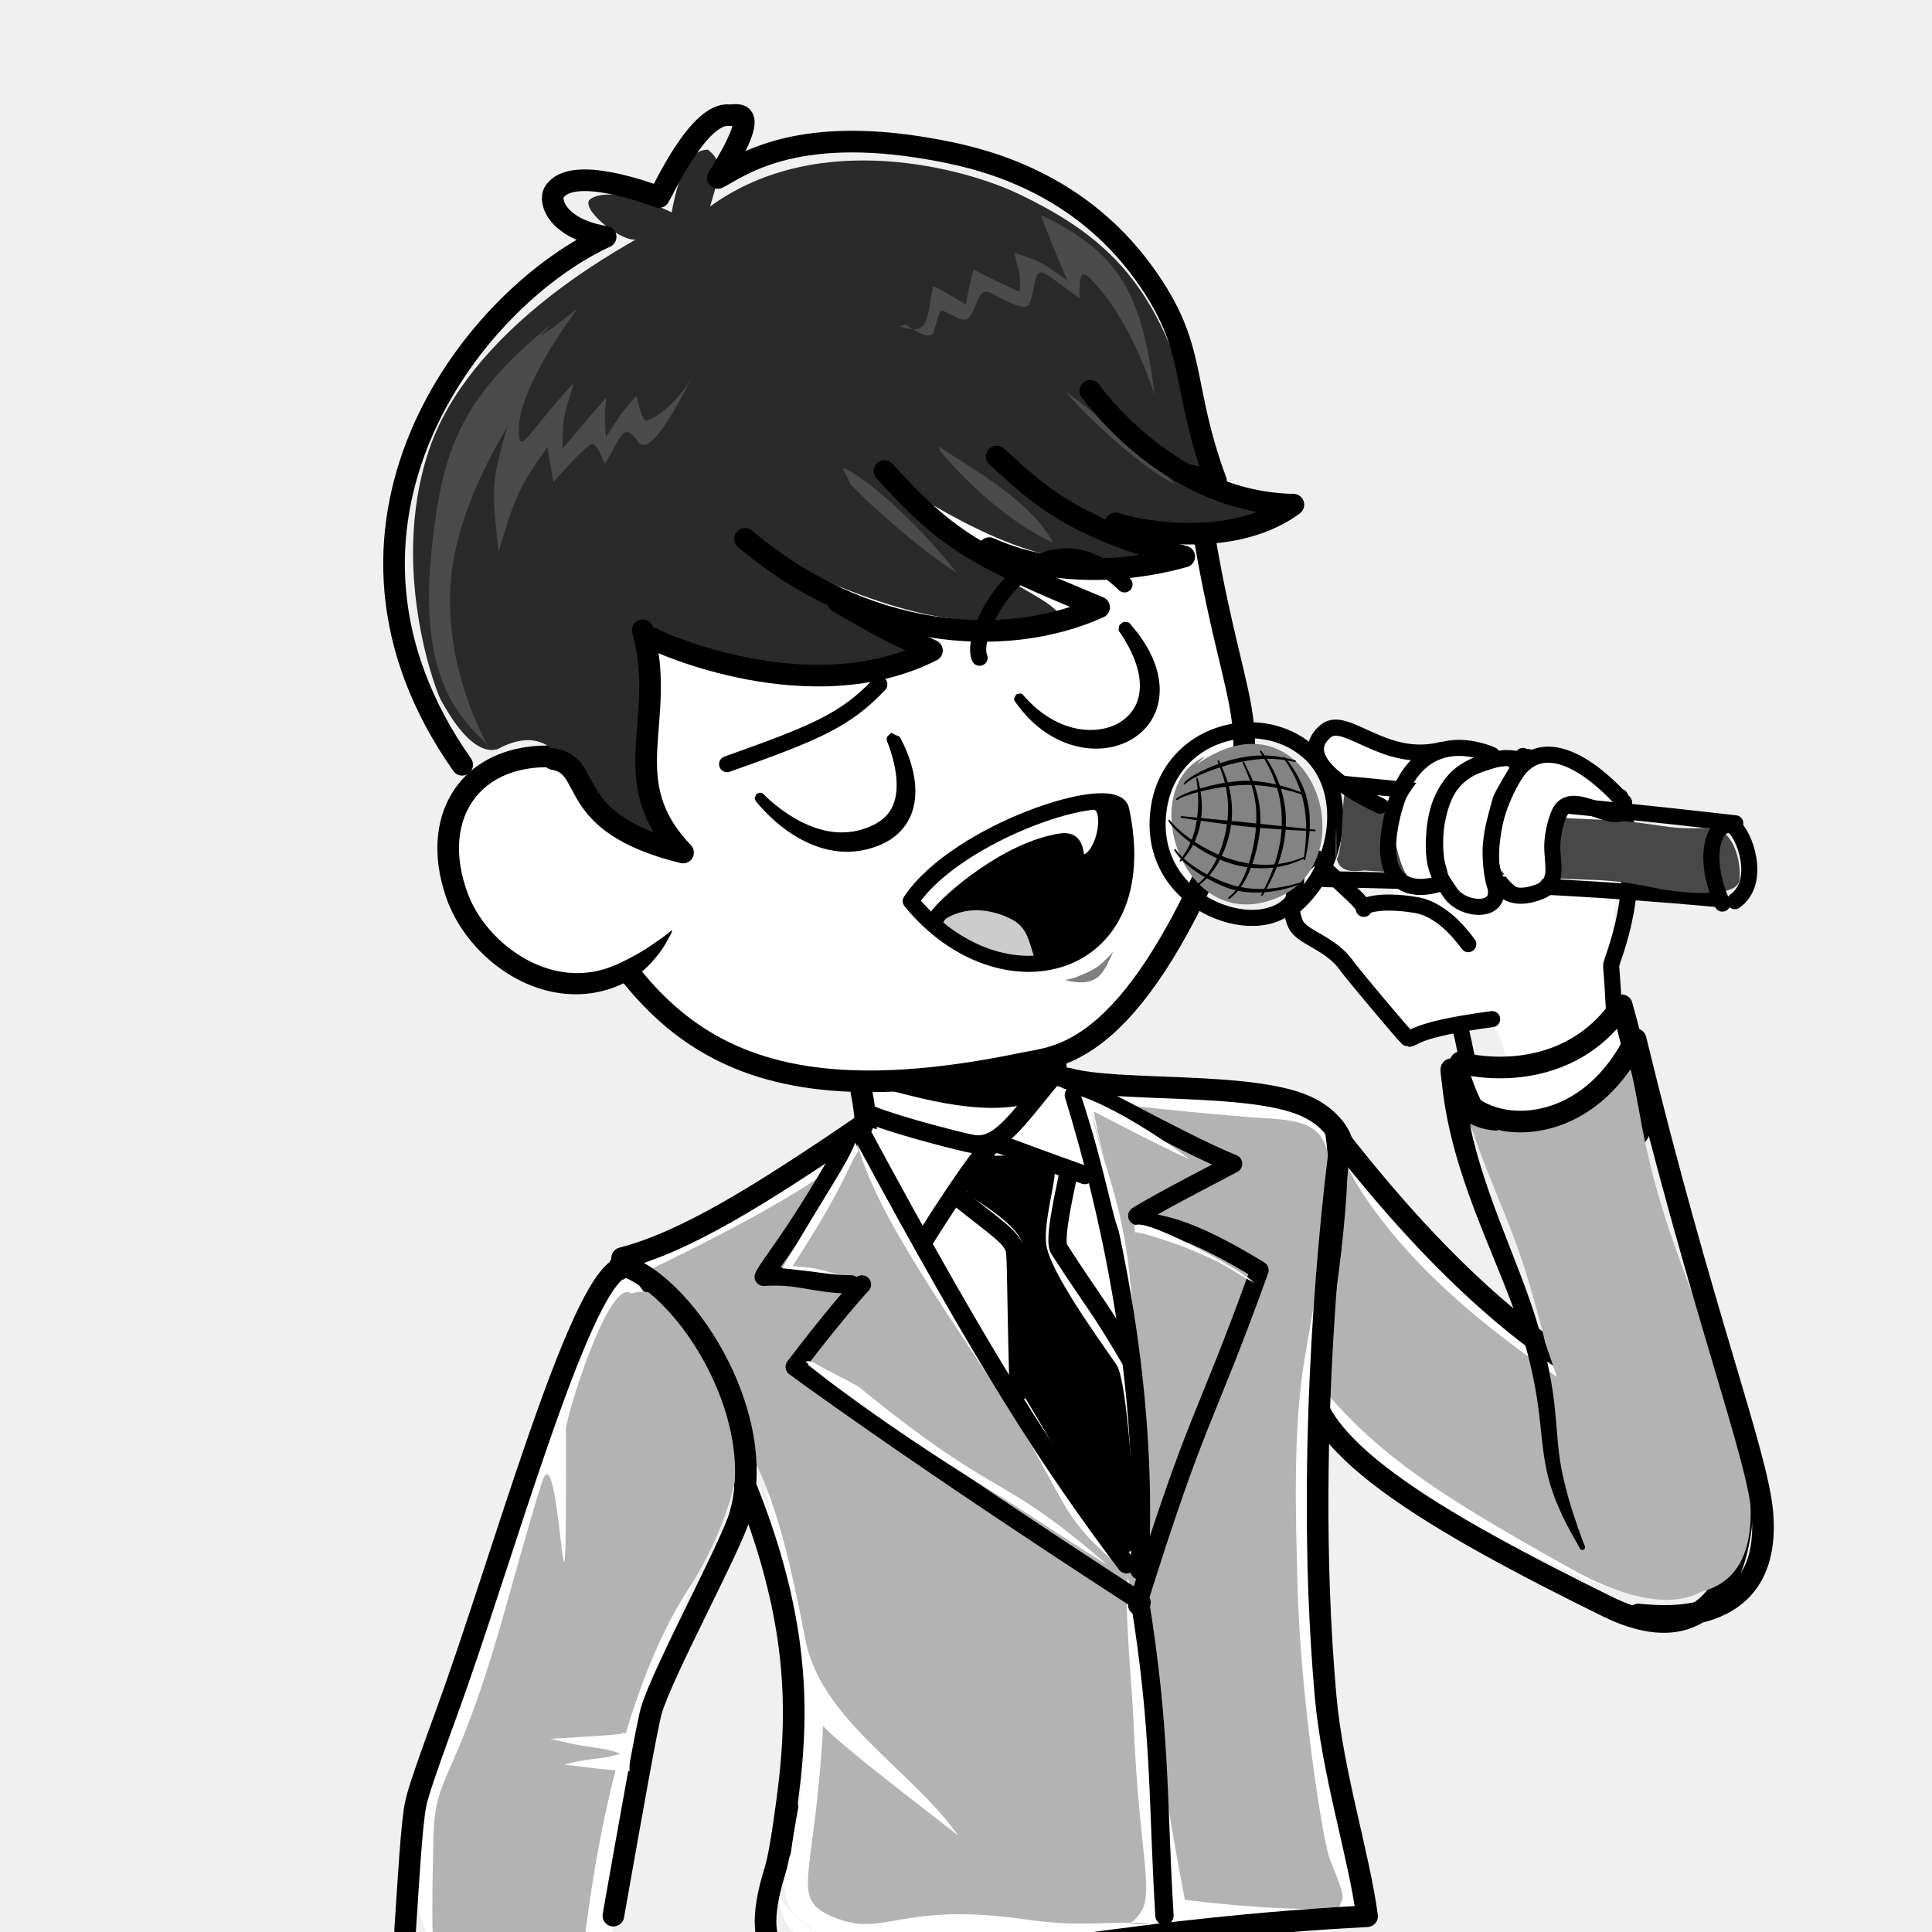
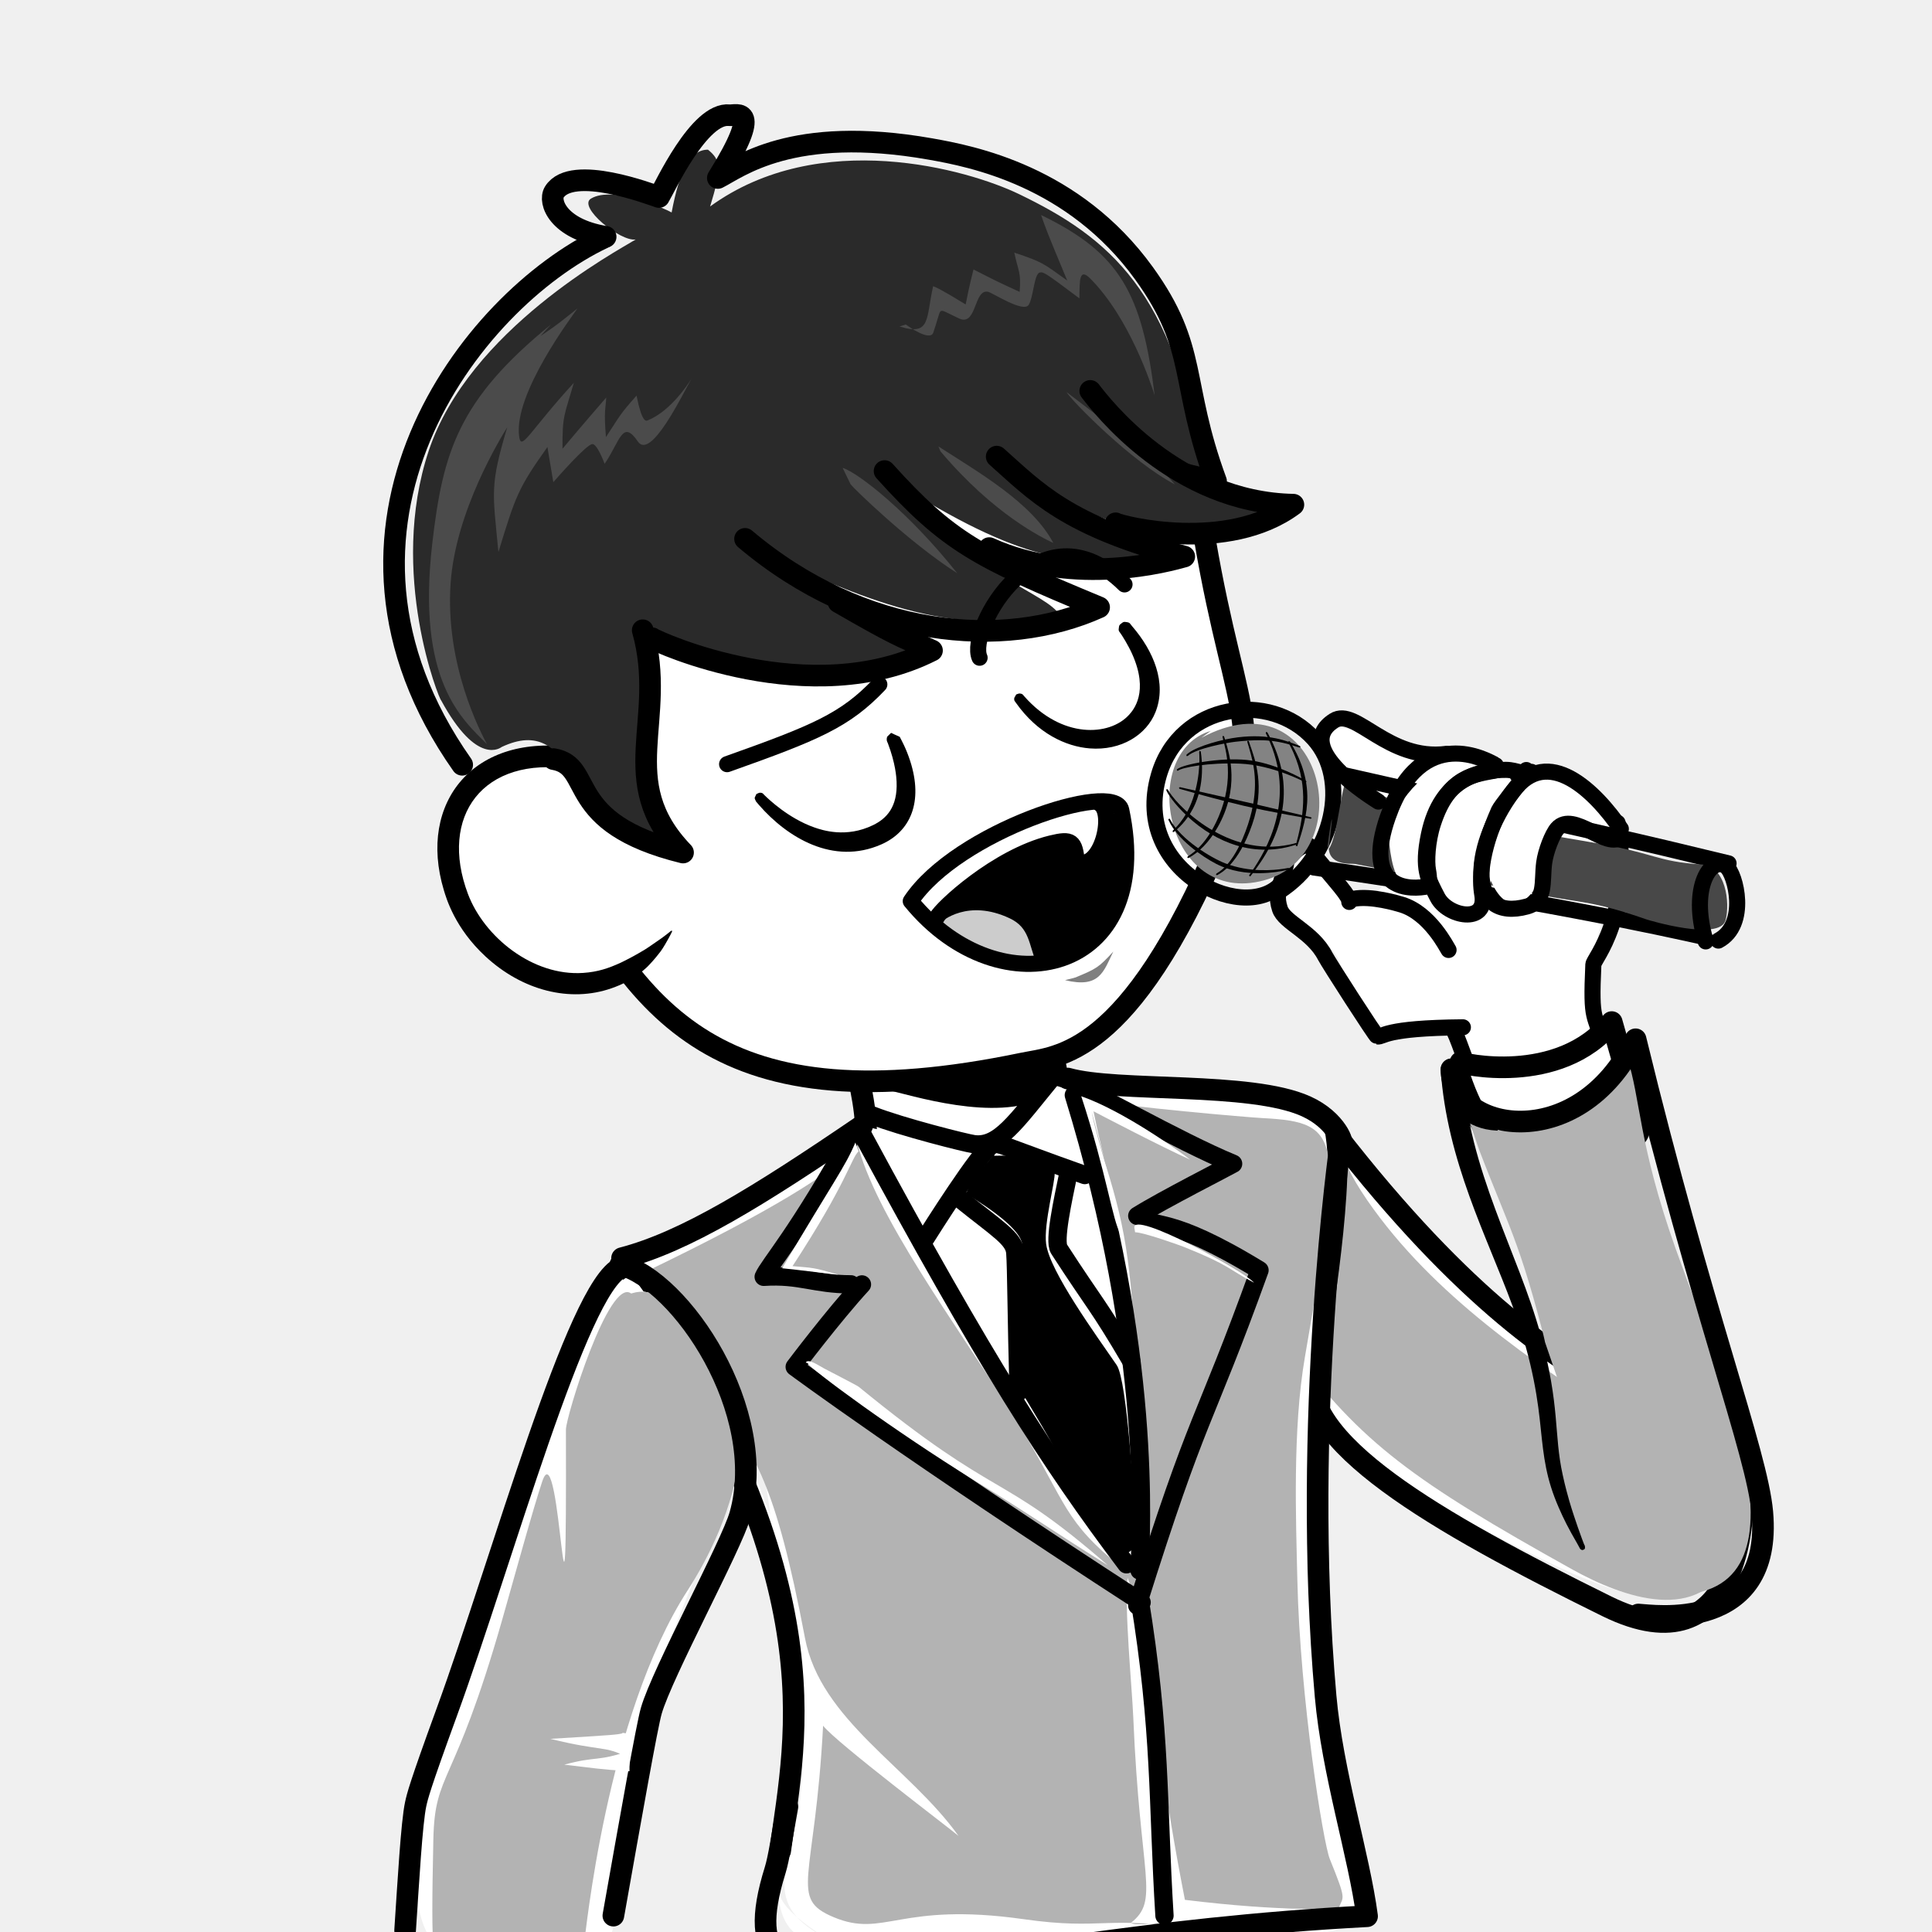
<svg xmlns="http://www.w3.org/2000/svg" width="100%" height="100%" viewBox="0 0 1080 1080" version="1.1" xml:space="preserve" style="fill-rule:evenodd;clip-rule:evenodd;stroke-linecap:round;stroke-linejoin:round;stroke-miterlimit:1.5;">
  <g id="Layer4">
    <path d="M729.193,758.194C727.734,760.093 737.592,808.537 789.772,834.692C872.147,875.984 933.643,916.597 959.31,877.877C985.312,838.652 865.009,765.176 829.554,729.133C789.683,688.599 765.631,647.832 755.189,648.31C732.369,649.357 726.666,731.66 730.074,771.018" style="fill:white;" />
    <path d="M726.82,746.962C733.945,721.854 727.248,694.599 737.731,633.83C750.417,633.74 744.707,642.514 764.205,670.822C838.455,778.625 990.42,817.829 967.175,871.058C950.791,908.578 907.284,893.113 879.028,877.39C789.696,827.682 761.072,806.512 722.338,754.727" style="fill:rgb(179,179,179);" />
    <path d="M746.469,633.829C891.836,821.339 959.643,770.577 973.912,837.906C974.871,842.433 973.723,935.159 898.182,897.912C803.053,851.007 723.032,805.226 733.891,763.517C735.721,756.489 750.815,669.028 746.469,633.829Z" style="fill:none;stroke:black;stroke-width:12.09px;" />
  </g>
  <g id="Layer2">
    <path d="M484.307,637.52C484.139,592.446 462.766,580.696 496.419,565.644C505.255,561.693 553.89,544.124 572.228,547.424C584.533,549.639 592.246,610.336 596.489,634.049" style="fill:white;stroke:black;stroke-width:12.09px;" />
    <path d="M490.15,608.225C497.255,608.083 540.931,624.755 572.612,617.482C584.97,614.645 587.675,587.118 587.962,584.2C539.254,598.736 538.907,596.571 489.702,609.302" />
    <path d="M473.041,633.473C397.363,689.34 379.165,695.457 347.421,701.841C427.357,797.539 426.692,818.555 430.605,846.731C420.601,822.071 422.226,821.608 410.504,797.507C436.422,890.708 452.1,946.703 447.918,999.515C444.626,1041.079 422.377,1062.178 460.482,1082.716C433.233,1064.509 433.8,1059.16 434.553,1042.197C433.074,1090.345 449.871,1085.657 497.563,1092.805C635.857,1113.531 676.771,1087.651 738.388,1080.503C777.743,1075.937 752.924,1043.109 743.451,982.325C728.853,888.65 727.022,886.274 736.05,812.199C732.284,876.473 729.702,840.499 734.975,863.844C745.455,806.145 726.956,818.023 735.013,755.039C736.374,744.395 751.208,628.432 734.812,620.906C696.214,603.187 634.295,620.998 589.661,606.752C567.892,632.121 558.326,641.629 555.435,644.503C543.968,643.044 533.632,638.522 518.066,635.646C510.697,634.284 501.727,634.163 482.498,629.42" style="fill:white;" />
    <path d="M491.396,629.79C491.907,633.23 492.418,632.899 508.293,669.838C516.662,689.311 526.251,692.488 562.317,763.182C578.791,795.473 591.334,805.897 611.583,834.472C619.229,845.262 622.099,846.235 623.868,844.748C637.289,833.471 633.412,820.249 633.997,765.668C634.133,752.915 635.676,715.639 613.754,653.45C603.939,625.606 598.006,622.128 591.898,609.843C579.533,622.098 581.163,623.35 562.783,648.354C557.665,643.188 554.827,646.915 544.588,642.426C517.164,630.402 515.901,635.036 486.862,627.962" style="fill:white;" />
    <path d="M556.015,644.79C547.587,655.746 545.794,654.583 540,667.178C543.176,669.541 571.307,685.421 571.531,696.464C571.685,704.122 570.632,777.196 572.647,780.683C575.908,786.327 586.723,803.408 598.377,826.103C600.048,829.356 625.489,880.098 633.468,865.132C636.377,859.674 633.997,841.89 633.997,841.89C633.997,841.89 630.247,771.854 624.243,763.107C612.881,746.558 586.796,710.747 584.798,695.393C583.305,683.919 590.079,660.157 589.548,655.423C589.235,652.634 588.385,645.066 555.738,646.066" />
    <g transform="matrix(1,0,0,1,-1.192969,-3.343322)">
      <path d="M470.413,653.143C462.436,659.365 439.793,677.028 360.21,715.155C380.95,751.011 379.08,751.952 402.141,786.415C422.939,817.497 434.517,830.984 451.189,919.048C459.874,964.921 509.702,991.286 537.013,1029.636C533.481,1026.458 468.533,977.388 461.306,968.021C456.786,1054.852 441.911,1064.444 467.195,1075.047C495.644,1086.978 503.641,1066.273 573.487,1076.191C618.353,1082.562 618.981,1073.676 671.393,1082.087C694.177,1085.743 693.944,1080.395 729.377,1078.984C718.578,1077.584 718.762,1079.281 708.036,1080.937C711.66,1080.268 715.284,1079.6 718.908,1078.931C657.917,1074.526 638.254,1081.207 633.387,1078.249C649.627,1065.332 638.462,1053.68 634.719,963.759C634.005,946.632 629.657,902.691 631.498,885.395C652.335,937.791 639.167,940.677 663.568,1065.364C718.398,1072.111 749.284,1070.494 749.67,1069.557C752.243,1063.303 753.933,1065.698 744.541,1042.498C740.866,1033.419 727.924,952.861 726.421,886.594C725.675,853.729 723.653,802.46 730.636,761.981C751.796,639.316 752.356,630.675 706.984,628.368C699.408,627.983 629.305,622.019 611.752,618.126C595.043,614.421 616.563,629.682 605.238,617.042C616.172,643.731 620.656,657.868 625.002,674.207C634.358,709.383 634.801,739.132 639.323,816.239C639.716,822.937 654.279,901.925 622.751,875.133C594.068,850.759 596.155,840.053 566.252,792.292C536.333,744.506 489.907,682.276 480.154,641.301C477.21,646.072 474.267,650.843 471.323,655.614C471.836,651.646 471.522,651.91 472.093,647.972" style="fill:rgb(179,179,179);" />
    </g>
    <path d="M481.961,629.294C423.977,668.784 383.026,694.154 347.734,703.317C466.924,884.049 445.138,967.231 436.129,1034.655" style="fill:none;stroke:black;stroke-width:12.09px;" />
    <path d="M596.893,602.907C624.703,610.792 698.91,604.356 730.077,618.435C747.596,626.348 751.682,640.495 749.344,638.872C749.344,638.872 727.36,794.37 741.017,948.182C744.819,991.003 759.762,1037.405 764.205,1071.184C514.032,1084.46 401.059,1148.877 433.315,1045.476C435.444,1038.65 437.245,1025.86 440.161,1009.945" style="fill:none;stroke:black;stroke-width:12.09px;" />
    <path d="M481.998,634.049C550.256,760.703 586.774,817.614 629.702,874.455" style="fill:none;stroke:black;stroke-width:10.23px;" />
    <path d="M600.281,612.178C644.578,756.333 637.767,855.684 637.005,877.88" style="fill:none;stroke:black;stroke-width:10.23px;" />
    <path d="M477.426,632.732C445.814,689.893 429.901,706.881 426.907,713.743C447.346,712.416 455.207,717.948 475.679,717.948" style="fill:none;stroke:black;stroke-width:10.23px;" />
    <path d="M481.833,718.002C465.921,735.325 444.248,764.081 444.248,764.081C444.248,764.081 509.784,812.596 638.169,895.727" style="fill:none;stroke:black;stroke-width:10.23px;" />
    <path d="M603.776,608.679C605.231,607.002 658.653,637.997 689.315,650.539C686.589,652.183 650.07,670.691 635.745,679.663" style="fill:none;stroke:black;stroke-width:10.23px;" />
    <path d="M637.282,679.663C646.401,687.948 651.779,678.132 704.072,710.068C672.025,798.897 670.383,787.182 635.745,897.499" style="fill:none;stroke:black;stroke-width:10.23px;" />
    <path d="M636.884,893.049C649.222,968.473 646.975,1006.802 650.951,1070.853" style="fill:none;stroke:black;stroke-width:10.23px;" />
    <path d="M487.575,623.52C503.844,629.906 539.947,639.023 544.432,639.605C558.428,641.422 567.829,627.104 587.792,602.812" style="fill:none;stroke:black;stroke-width:10.23px;" />
    <path d="M516.928,692.842C519.688,688.459 548.187,643.203 554.477,640.104C558.391,638.175 558.447,639.873 606.389,656.851" style="fill:none;stroke:black;stroke-width:10.23px;" />
    <path d="M536.808,670.313C557.86,687.278 566.998,692.3 567.566,700.39C568.21,709.542 568.197,734.525 569.402,778.076" style="fill:none;stroke:black;stroke-width:10.23px;" />
    <path d="M597.2,656.168C594.175,670.824 589.082,693.695 592.047,698.276C612.327,729.622 613.503,728.648 632.342,760.755" style="fill:none;stroke:black;stroke-width:10.23px;" />
    <path d="M451.515,762.013C453.225,765.46 500.155,800.076 544.987,827.738C582.448,850.853 581.887,851.558 619.253,874.99C557.578,821.283 559.824,840.452 479.991,775.195C479.129,774.49 463.883,766.664 460.667,764.966C457.88,763.493 451.66,759.13 450.441,761.688" style="fill:white;" />
    <path d="M479.923,643.618C475.684,647.705 473.694,660.769 443.026,707.78C454.288,708.801 454.305,708.289 468.663,712.594C440.668,709.261 439.768,709.186 437.247,708.976C465.659,660.734 472.387,652.488 478.153,638.675" style="fill:white;" />
    <path d="M617.421,648.494C614.187,634.864 614.14,634.993 611.294,621.228C615.57,623.464 649.449,641.174 665.229,648.224C660.37,644.269 628.295,621.117 604.423,612.813C618.756,656.584 621.885,682.398 626.265,689.526C626.417,675.222 612.644,635.98 610.265,621.558" style="fill:white;" />
    <path d="M634.528,688.85C638.776,688.73 659.201,695.986 661.909,697.071C687.606,707.37 686.496,709.442 701.032,717.058C695.867,710.771 632.713,676.183 634.129,686.396" style="fill:white;" />
  </g>
  <g id="Layer3">
    <path d="M352.942,712.497C322.177,725.861 287.321,876.804 241.727,996.642C239.772,1001.781 216.249,1075.714 253.249,1095.741C270.496,1105.076 336.092,1110.302 342.844,1077.237C350.494,1039.771 332.325,1015.217 390.959,875.854C394.044,868.523 428.03,811.588 393.937,749.088C380.106,723.734 361.194,722.411 359.774,721.98" style="fill:white;" />
    <path d="M352.807,723.067C340.401,713.736 316.345,791.989 316.361,799.106C316.744,963.823 313.509,797.365 303.148,828.039C298.072,843.066 287.274,882.552 280.61,905.867C253.584,1000.426 243.078,989.738 242.245,1028.282C240.771,1096.52 241.922,1099.049 248.847,1101.053C278.192,1109.544 321.724,1108.915 326.395,1087.139C327.382,1082.539 338.612,959.866 384.469,888.898C406.589,854.665 444.418,772.888 370.169,726.128C359.51,719.416 355.505,722.513 346.219,725.015" style="fill:rgb(179,179,179);" />
    <path d="M346.811,706.943C380.58,715.776 430.084,788.896 413.72,846.849C408.825,864.186 370.203,934.988 364.055,956.409C361.676,964.696 352.89,1014.366 342.873,1070.853" style="fill:none;stroke:black;stroke-width:12.09px;" />
    <path d="M347.095,708.61C322.682,719.421 280.983,871.542 249.704,957.245C234.425,999.112 233.299,1004.263 232.374,1008.491C230.136,1018.732 228.244,1052.424 226.46,1079.079" style="fill:none;stroke:black;stroke-width:12.09px;" />
    <path d="M348.144,968.905C344.684,969.706 344.808,969.78 307.675,972.025C337.015,979.314 338.048,975.541 351.079,982.554L351.766,978.702C334.068,984.929 333.408,981.519 315.438,986.461C333.689,988.548 333.475,988.916 351.883,990.149C351.879,979.747 352.042,979.871 353.177,969.415C351.331,969.14 349.485,968.865 347.638,968.59" style="fill:white;" />
  </g>
  <g id="Layer1" transform="matrix(1,0,0,1,0.350435,10.88953)">
    <path d="M320.921,240.769C289.146,274.268 336.688,359.043 337.399,395.497C338.423,448.04 303.31,448.605 307.724,457.883C354.883,557.021 401.393,618.807 571.133,583.605C590.906,579.504 630.55,580.346 681.686,458.893C710.103,391.401 687.43,389.182 669.838,269.515C669.542,267.503 668.828,176.693 571.134,164.764C503.712,156.531 373.569,196.742 323.589,249.327" style="fill:white;" />
    <clipPath id="_clip1">
      <path d="M320.921,240.769C289.146,274.268 336.688,359.043 337.399,395.497C338.423,448.04 303.31,448.605 307.724,457.883C354.883,557.021 401.393,618.807 571.133,583.605C590.906,579.504 630.55,580.346 681.686,458.893C710.103,391.401 687.43,389.182 669.838,269.515C669.542,267.503 668.828,176.693 571.134,164.764C503.712,156.531 373.569,196.742 323.589,249.327" />
    </clipPath>
    <g clip-path="url(#_clip1)">
      <path d="M625.583,181.543C633.918,188.569 627.021,192.026 668.543,310.857C704.295,413.175 676.696,463.673 670.154,475.461C611.115,581.845 586.434,582.815 522.668,587.465C439.38,593.539 402.57,578.526 358.667,529.11C333.759,501.074 225.814,349.062 359.205,252.381C424.256,205.232 549.749,155.203 629.686,199.598C632.2,200.995 634.277,203.098 636.792,204.494" style="fill:white;" />
    </g>
    <path d="M320.921,240.769C289.146,274.268 336.688,359.043 337.399,395.497C338.423,448.04 303.31,448.605 307.724,457.883C354.883,557.021 401.393,618.807 571.133,583.605C590.906,579.504 630.55,580.346 681.686,458.893C710.103,391.401 687.43,389.182 669.838,269.515C669.542,267.503 668.828,176.693 571.134,164.764C503.712,156.531 373.569,196.742 323.589,249.327" style="fill:none;stroke:black;stroke-width:12.09px;" />
    <path d="M320.785,413.168C266.022,404.392 237.515,443.118 255.601,491.024C270.473,530.418 330.465,566.232 375.091,509.622" style="fill:white;" />
    <path d="M375.318,509.335C375.266,509.53 375.359,509.745 375.307,509.94C375.214,510.282 373.551,513.338 373.392,513.63C370.596,518.77 369.094,520.741 368.657,521.315C365.581,525.352 362.949,528.1 361.613,529.458C361.079,530.001 357.575,533.202 354.569,535.152C351.448,537.177 347.845,539.343 341.47,541.567C318.39,549.617 291.721,542.951 270.953,523.689C254.005,507.97 249.196,491.506 247.736,486.64C233.024,437.616 264.573,398.39 321.065,407.093C322.602,407.33 322.658,407.222 323.983,408.042C326.078,409.337 326.569,411.377 326.654,411.731C327.249,414.203 326.109,416.044 325.912,416.363C324.617,418.456 322.576,418.948 322.222,419.034C320.746,419.39 320.727,419.273 319.224,419.042C269.428,411.369 244.899,445.572 261.255,488.886C270.287,512.805 297.4,534.884 325.644,532.976C333.973,532.414 339.992,530.299 346.507,527.32C347.654,526.795 347.641,526.774 351.353,524.896C353.851,523.632 353.798,523.543 356.707,521.942C361.44,519.336 363.963,517.311 366.328,515.745C371.165,512.543 374.683,509.507 374.733,509.485C374.918,509.407 375.133,509.414 375.318,509.335Z" />
    <path d="M246.195,380.523C245.493,380.771 216.416,309.685 239.335,241.015C261.856,173.534 344.145,129.638 355.023,122.981C346.364,124.324 322.418,104.706 330.002,100.126C342.637,92.495 372.902,106.478 375.091,107.88C379.463,84.639 385.518,72.688 395.423,72.79C402.722,78.69 403.129,83.185 396.605,104.531C457.821,60.08 540.693,83.851 569.21,97.58C619.716,121.894 656.348,152.437 670.994,250.122C668.228,249.396 651.302,246.183 641.94,238.354C620.741,220.625 629.72,220.091 605.795,206.068C631.474,250.679 658.082,261.135 712.695,275.143C663.219,292.789 623.097,291.243 571.05,254.165C569.944,253.377 568.469,253.27 567.153,252.818C587.384,281.046 615.573,280.06 636.055,290.642C637.49,291.384 642.275,298.49 637.304,302.927C596.198,304.924 566.591,302.075 492.29,253.642C549.239,315.392 583.911,319.566 592.43,333.404C527.24,345.035 483.552,324.078 422.346,296.987C460.79,326.784 485.442,343.078 514.562,355.267C456.705,372.453 434.688,368.412 393.518,353.488C372.037,345.701 379.051,348.164 358.667,338.346C354.914,420.976 367.556,419.85 369.165,459.825C317.435,446.643 321.106,387.492 280.161,406.646C279.82,406.806 266.545,418.105 246.195,380.523Z" style="fill:rgb(42,42,42);" />
    <g transform="matrix(1,0,0,1,-0.350435,-10.88953)">
      <path d="M307.948,181.434C256.151,223.498 247.569,252.889 241.683,303.443C232.653,380.993 258.456,402.054 272.235,416.04C268.776,409.516 248.741,371.726 251.893,326.016C254.663,285.84 279.664,245.153 283.549,238.831C273.79,271.695 275.354,274.522 278.632,308.625C288.281,276.98 289.579,273.096 306.021,249.878C306.216,251.461 306.282,251.285 309.305,269.545C310.906,267.71 327.478,248.718 331.058,248.24C333.7,247.887 337.618,258.314 337.985,259.291C346.637,246.653 347.913,234.096 356.566,246.796C363.853,257.492 381.597,220.27 386.585,211.643C385.14,213.934 375.204,229.692 362.064,234.992C361.064,235.395 358.84,236.222 355.836,221.164C346.146,232.01 346.712,232.225 338.74,244.325C337.45,229.376 338.622,228.552 338.876,222.235C336.902,224.508 325.399,237.758 314.442,250.845C314.301,232.025 315.503,232.317 320.779,214C295.591,241.527 291.383,252.615 290.201,243.95C286.946,220.078 320.136,176.42 322.797,172.439C312.552,180.459 313.036,180.542 302.126,187.849" style="fill:rgb(75,75,75);" />
    </g>
    <g transform="matrix(1,0,0,1,-0.350435,-10.88953)">
      <path d="M525.722,252.276C555.611,287.702 582.941,300.734 588.811,303.533C576.988,281.073 546.665,263.823 524.579,249.556" style="fill:rgb(75,75,75);" />
    </g>
    <g transform="matrix(1,0,0,1,-0.350435,-10.88953)">
      <path d="M596.179,219.165C599.469,224.577 632.97,258.436 656.729,270.752C643.227,255.306 642.448,256.504 621.657,238.568" style="fill:rgb(75,75,75);" />
    </g>
    <g transform="matrix(1,0,0,1,-0.350435,-10.88953)">
      <path d="M475.497,270.742C476.859,272.666 507.845,303.041 535.076,320.42C508.465,286.825 480.055,264.419 471.029,261.523" style="fill:rgb(75,75,75);" />
    </g>
    <path d="M338.208,121.498C311.364,117.107 306.213,101.746 309.499,96.495C319.368,80.723 363.884,97.913 368.025,99.245C371.116,94.311 390.467,51.708 407.391,53.52C411.188,53.926 426.581,47.349 400.924,88.594C412.241,82.97 442.057,58.679 519.834,72.416C542.884,76.488 599.858,87.415 639.216,141.963C669.686,184.193 658.948,202.432 679.437,258.135" style="fill:none;stroke:black;stroke-width:12.09px;" />
    <path d="M336.914,122.097C262.111,157.565 165.088,284.561 258.018,416.618" style="fill:none;stroke:black;stroke-width:12.09px;" />
    <path d="M358.943,341.423C373.093,391.955 342.863,425.451 381.477,465.686C313.849,449.075 332.465,417.35 309.056,413.45" style="fill:none;stroke:black;stroke-width:12.09px;" />
    <path d="M416.137,290.338C481.836,345.897 560.631,352.718 614.063,328.613C546.388,300.554 529.811,291.979 494.127,252.434" style="fill:none;stroke:black;stroke-width:12.09px;" />
    <path d="M552.643,295.5C600.742,317.303 653.257,302.586 661.663,300.23C595.907,283.321 578.473,263.549 556.806,244.363" style="fill:none;stroke:black;stroke-width:12.09px;" />
    <path d="M623.29,281.648C626.422,283.505 685.996,298.543 722.66,271.231C656.925,269.995 615.451,215.898 609.116,207.635" style="fill:none;stroke:black;stroke-width:12.09px;" />
    <path d="M364.218,345.899C366.816,347.898 452.856,387.063 520.643,352.756C501.095,343.797 501.033,344.543 468.372,325.745" style="fill:none;stroke:black;stroke-width:12.09px;" />
  </g>
-   <g id="Layer7" transform="matrix(0.988781,0.14937,-0.14937,0.988781,98.45456,-117.1351)">
-     <g transform="matrix(0.95139,-0.30799,0.30799,0.95139,-116.1334,286.3337)">
+   <g id="Layer7">
+     <g transform="matrix(0.999276,-0.038047,0.038047,0.999276,-15.99136,45.06405)">
      <path d="M807.445,408.15C778.128,414.347 762.427,385.964 747.638,391.702C733.782,397.077 756.263,414.51 753.308,422.818C752.061,426.324 772.466,430.398 766.155,431.916C765.339,432.112 772.595,430.57 773.981,435.207C776.621,444.047 774.853,462.829 773.981,471.082C772.332,486.681 757.509,488.966 749.814,483.189C743.422,478.389 741.509,449.281 729.24,455.54C728.491,455.922 729.931,456.394 726.966,465.802C726.911,464.897 729.223,470.961 728.411,460.54C719.654,463.749 704.145,498.364 733.155,508.751C748.843,514.369 745.837,531.401 752.363,540C761.163,551.596 759.039,556.586 774.868,558.674C801.837,562.231 813.707,558.695 815.915,572.07C818.071,585.127 814.881,605.023 855.975,595.414C880.741,589.623 889.369,588.342 886.918,572.321C876.864,506.615 909.044,494.774 900.432,454.951C899.914,452.559 897.183,439.929 882.374,430.255C864.003,418.254 862.774,421.819 853.021,426.246C851.559,412.81 840.216,426.915 824.139,413.729C815.43,406.587 794.227,413.119 788.887,406.804C786.419,403.884 774.78,392.254 760.183,393.219" style="fill:white;" />
    </g>
-     <g transform="matrix(0.95139,-0.30799,0.30799,0.95139,-116.1334,286.3337)">
+     <g transform="matrix(0.999276,-0.038047,0.038047,0.999276,-15.99136,45.06405)">
      <path d="M719.463,453.621C718.049,475.19 709.764,478.095 713.318,490.518C715.571,498.392 731.028,503.908 737.613,517.903C739.427,521.759 764.227,563.744 764.994,563.846C768.811,564.356 768.285,559.218 813.015,560.547" style="fill:none;stroke:black;stroke-width:8.99px;" />
    </g>
    <g transform="matrix(0.999276,-0.038047,0.038047,0.999276,-15.99136,45.06405)">
      <path d="M807.6,561.989C809.014,562.812 814.55,582.521 819.09,594.597" style="fill:none;stroke:black;stroke-width:8.99px;" />
    </g>
-     <g transform="matrix(0.95139,-0.30799,0.30799,0.95139,-116.1334,286.3337)">
+     <g transform="matrix(0.999276,-0.038047,0.038047,0.999276,-15.99136,45.06405)">
      <path d="M723.285,458.445C733.101,450.626 732.494,459.709 735.698,463.986C745.183,476.646 752.857,485.164 752.226,488.098" style="fill:none;stroke:black;stroke-width:8.99px;" />
    </g>
-     <g transform="matrix(0.95139,-0.30799,0.30799,0.95139,-116.1334,286.3337)">
+     <g transform="matrix(0.999276,-0.038047,0.038047,0.999276,-15.99136,45.06405)">
      <path d="M754.545,486.461C764.579,484.88 779.381,490.01 781.439,490.724C797.06,496.138 805.697,515.514 806.654,517.033" style="fill:none;stroke:black;stroke-width:8.99px;" />
    </g>
-     <g transform="matrix(0.95139,-0.30799,0.30799,0.95139,-116.1334,286.3337)">
-       <path d="M903.774,449.594C910.132,502.59 883.758,538.722 883.491,541.907C880.646,575.802 878.958,568.637 883.715,590.792" style="fill:none;stroke:black;stroke-width:8.99px;" />
+     <g transform="matrix(0.999276,-0.038047,0.038047,0.999276,-15.99136,45.06405)">
+       <path d="M903.774,449.594C910.132,502.59 887.496,525.053 887.229,528.238C884.384,562.133 887.049,553.851 891.807,576.006" style="fill:none;stroke:black;stroke-width:8.99px;" />
    </g>
    <g id="Layer6">
-       <g transform="matrix(0.95139,-0.30799,0.30799,0.95139,-116.1334,286.3337)">
+       <g transform="matrix(0.999276,-0.038047,0.038047,0.999276,-15.99136,45.06405)">
        <path d="M716.379,474.471C696.588,500.318 630.429,467.484 648.538,413.243C661.895,373.236 712.478,368.134 735.868,396.178C755.355,419.542 744.644,462.339 713.174,480.761" style="fill:none;stroke:black;stroke-width:8.99px;" />
      </g>
-       <g transform="matrix(0.95139,-0.30799,0.30799,0.95139,-116.1334,286.3337)">
+       <g transform="matrix(0.999276,-0.038047,0.038047,0.999276,-15.99136,45.06405)">
        <path d="M748.469,416.228C910.184,459.358 910.277,459.124 964.912,474.623" style="fill:none;stroke:black;stroke-width:8.99px;" />
      </g>
-       <g transform="matrix(0.95139,-0.30799,0.30799,0.95139,-116.1334,286.3337)">
+       <g transform="matrix(0.999276,-0.038047,0.038047,0.999276,-15.99136,45.06405)">
        <path d="M733.207,468.122C853.981,490.111 927.699,509.44 949.823,515.239" style="fill:none;stroke:black;stroke-width:8.99px;" />
      </g>
-       <g transform="matrix(0.95139,-0.30799,0.30799,0.95139,-116.1334,286.3337)">
+       <g transform="matrix(0.999276,-0.038047,0.038047,0.999276,-15.99136,45.06405)">
        <path d="M755.582,416.828C750.166,418.14 747.809,450.522 741.834,458.152C748.662,416.129 738.364,469.173 742.076,455.376C740.165,467.841 754.272,466.539 756.2,466.994C812.888,480.378 824.184,479.146 847.295,485.295C881.927,494.508 884.38,491.067 917.854,504.178C919.316,504.751 958.432,518.081 962.03,506.293C965.001,496.559 963.332,476.064 949.903,474.671C923.773,471.961 925.274,467.448 887.144,459.592C867.959,455.639 867.723,455.212 848.427,451.665C820.62,446.554 821.091,444.918 755.683,424.245" style="fill:rgb(72,72,72);" />
      </g>
-       <g transform="matrix(0.95139,-0.30799,0.30799,0.95139,-116.1334,286.3337)">
+       <g transform="matrix(0.999276,-0.038047,0.038047,0.999276,-15.99136,45.06405)">
        <path d="M950.481,517.725C942.427,486.525 955.78,469.619 963.554,476.299C968.723,480.74 974.658,509.258 957.566,517.533" style="fill:none;stroke:black;stroke-width:8.99px;" />
      </g>
-       <g transform="matrix(0.95139,-0.30799,0.30799,0.95139,-116.1334,286.3337)">
+       <g transform="matrix(0.999276,-0.038047,0.038047,0.999276,-15.99136,45.06405)">
        <path d="M678.471,389.606C637.067,400.39 649.4,486.851 704.959,474.245C760.292,461.691 742.422,359.451 673.086,393.276" style="fill:rgb(131,131,131);" />
      </g>
-       <g transform="matrix(0.95139,-0.30799,0.30799,0.95139,-116.1334,286.3337)">
+       <g transform="matrix(0.999276,-0.038047,0.038047,0.999276,-15.99136,45.06405)">
        <path d="M724.321,454.355C724.163,454.492 724.163,454.759 724.005,454.895C724.004,454.896 722.066,455.474 719.837,455.949C696.373,460.94 675.46,449.956 661.053,434.124C654.53,426.955 651.993,421.641 652.383,421.43C652.583,421.322 652.81,421.27 653.01,421.161L653.273,421.803L653.27,421.437C656.561,428.925 682.637,459.098 716.927,455.235C720.765,454.802 723.766,454.038 723.782,454.041C723.985,454.083 724.117,454.313 724.321,454.355Z" />
      </g>
-       <g transform="matrix(0.95139,-0.30799,0.30799,0.95139,-116.1334,286.3337)">
-         <path d="M730.92,420.243C730.67,420.201 730.413,420.356 730.163,420.313C730.034,420.291 712.632,409.979 694.046,408.513C676.42,407.124 661.456,409.473 659.414,411.112C659.371,411.146 659.367,411.111 658.736,411.098C658.759,410.87 658.729,410.639 658.752,410.411C658.753,410.4 659.069,410.097 659.666,409.807C665.327,407.047 686.898,404.354 700.762,407.07C715.354,409.928 728.158,417.991 730.477,419.455C730.524,419.485 730.591,419.496 730.619,419.545C730.806,419.878 730.732,419.909 730.92,420.243Z" />
+       <g transform="matrix(0.999276,-0.038047,0.038047,0.999276,-15.99136,45.06405)">
+         <path d="M730.92,420.243C730.67,420.201 730.413,420.356 730.163,420.313C730.034,420.291 712.632,409.979 694.046,408.513C676.42,407.124 661.456,409.473 659.414,411.112C659.371,411.146 659.367,411.111 658.736,411.098C658.759,410.87 658.729,410.639 658.752,410.411C658.753,410.4 659.069,410.097 659.666,409.807C665.327,407.047 686.898,404.354 700.762,407.07C715.354,409.928 728.158,417.991 730.477,419.455C730.524,419.485 730.591,419.496 730.619,419.545C730.806,419.879 730.733,419.91 730.92,420.243Z" />
      </g>
-       <g transform="matrix(0.95139,-0.30799,0.30799,0.95139,-116.1334,286.3337)">
+       <g transform="matrix(0.999276,-0.038047,0.038047,0.999276,-15.99136,45.06405)">
        <path d="M733.053,440.531C732.799,440.528 732.603,440.824 732.349,440.821C732.285,440.821 709.861,436.188 694.945,432.037C682.507,428.575 671.934,425.236 659.971,421.354C659.91,421.334 659.827,421.345 659.787,421.295C659.649,421.115 659.602,420.875 659.463,420.695C659.688,420.726 659.838,420.34 660.063,420.371C660.204,420.39 661.049,420.675 680.515,425.81C700.629,431.116 700.608,431.177 720.655,436.713C726.73,438.39 732.529,439.939 732.557,439.953C732.784,440.065 732.826,440.418 733.053,440.531Z" />
      </g>
-       <g transform="matrix(0.95139,-0.30799,0.30799,0.95139,-116.1334,286.3337)">
-         <path d="M719.626,468.136C719.433,468.302 719.289,468.521 719.095,468.687C719.093,468.689 717.339,469.07 715.378,469.37C713.002,469.733 694.168,472.759 678.666,463.985C670.868,459.571 657.564,449.539 653.114,438.785C653.073,438.687 652.979,438.595 652.994,438.49C653.044,438.146 653.199,438.199 653.248,437.857C653.434,437.987 653.694,437.981 653.881,438.11C653.932,438.147 657.353,447.791 675.344,459.309C678.792,461.516 689.534,468.753 708.767,468.615C714.6,468.574 718.907,467.799 718.935,467.809C719.174,467.896 719.387,468.049 719.626,468.136Z" />
+       <g transform="matrix(0.999276,-0.038047,0.038047,0.999276,-15.99136,45.06405)">
+         <path d="M719.626,468.136C719.433,468.302 719.289,468.521 719.095,468.687C718.994,468.775 716.392,469.206 716.156,469.245C714.345,469.546 694.705,473.063 678.666,463.985C670.869,459.571 657.564,449.539 653.114,438.785C652.894,438.254 652.718,438.083 653.248,437.857C653.769,437.635 653.768,437.878 654.01,438.388C659.401,449.772 676.238,460.649 683.601,463.833C697.242,469.733 710.972,468.74 716.012,468.194C717.345,468.05 718.567,467.865 718.788,467.831C718.837,467.824 718.888,467.792 718.935,467.809C719.296,467.94 719.265,468.004 719.626,468.136Z" />
      </g>
-       <g transform="matrix(0.95139,-0.30799,0.30799,0.95139,-116.1334,286.3337)">
+       <g transform="matrix(0.999276,-0.038047,0.038047,0.999276,-15.99136,45.06405)">
        <path d="M728.269,400.559C728.061,400.554 727.904,400.814 727.696,400.809C727.244,400.799 720.528,397.767 712.598,396.541C709.444,396.054 703.524,395.31 691.913,396.202C687.425,396.546 670.154,398.999 665.142,403.055C665.104,403.086 665.078,403.146 665.028,403.15C664.687,403.174 664.692,403.088 664.349,403.113C664.393,402.89 664.342,402.654 664.387,402.43C664.389,402.418 664.969,401.885 665.633,401.437C671.197,397.688 684.857,394.471 693.521,393.771C711.28,392.336 720.573,396.774 727.883,399.928C727.928,399.948 727.992,399.945 728.018,399.987C728.182,400.254 728.104,400.289 728.269,400.559Z" />
      </g>
-       <g transform="matrix(0.95139,-0.30799,0.30799,0.95139,-116.1334,286.3337)">
+       <g transform="matrix(0.999276,-0.038047,0.038047,0.999276,-15.99136,45.06405)">
        <path d="M671.989,400.445C672.081,400.665 672.38,400.753 672.471,400.972C672.473,400.977 672.633,402.411 672.715,403.66C673.858,421.053 667.791,431.058 666.785,432.822C662.783,439.835 657.852,443.681 655.92,445.131C655.846,445.187 655.788,445.288 655.695,445.297C655.351,445.332 655.362,445.188 655.018,445.223C655.128,444.988 655.076,444.698 655.186,444.464C655.307,444.207 662.452,439.031 667.018,427.191C672.433,413.148 671.492,401.224 671.58,401.03C671.678,400.813 671.891,400.662 671.989,400.445Z" />
      </g>
-       <g transform="matrix(0.95139,-0.30799,0.30799,0.95139,-116.1334,286.3337)">
-         <path d="M684.909,393.13C685.176,393.254 685.503,392.813 685.77,392.937C685.81,392.955 686.746,396.577 686.828,396.895C689.218,406.144 692.584,423.575 680.303,443.546C675.206,451.835 669.122,457.234 663.765,459.914C663.32,460.136 663.327,460.15 663.284,460.151C662.933,460.162 662.982,459.936 662.634,459.947C662.797,459.723 662.843,459.427 663.006,459.203C663.244,458.879 672.926,454.849 681.002,437.794C690.963,416.758 686.371,400.434 684.909,393.13Z" />
+       <g transform="matrix(0.999276,-0.038047,0.038047,0.999276,-15.99136,45.06405)">
+         <path d="M685.243,392.603C685.362,392.774 685.651,392.766 685.77,392.937C685.875,393.087 685.811,393.111 686.361,395.142C688.726,403.886 693.378,422.285 680.303,443.546C675.206,451.835 669.122,457.234 663.765,459.914C663.32,460.136 663.327,460.15 663.284,460.151C662.933,460.162 662.982,459.936 662.634,459.947C662.797,459.723 662.843,459.427 663.006,459.203C663.244,458.879 672.926,454.849 681.002,437.794C690.954,416.777 686.373,400.447 684.942,393.3C684.931,393.244 684.887,393.184 684.909,393.132C685.035,392.841 685.118,392.892 685.243,392.603Z" />
      </g>
-       <g transform="matrix(0.95139,-0.30799,0.30799,0.95139,-116.1334,286.3337)">
-         <path d="M698.956,395.824C699.099,395.976 699.35,395.992 699.493,396.143C699.58,396.236 699.514,396.265 699.944,397.662C702.754,406.789 707.813,421.817 699.617,442.814C691.083,464.676 681.101,469.281 679.193,470.214C679.109,470.255 679.032,470.345 678.938,470.336C678.594,470.302 678.635,470.158 678.29,470.124C678.464,469.903 678.51,469.599 678.684,469.378C678.953,469.037 686.413,466.457 693.935,450.57C704.173,428.945 702.405,414.369 701.108,407.065C700.247,402.215 698.593,396.535 698.637,396.362C698.689,396.16 698.904,396.026 698.956,395.824Z" />
+       <g transform="matrix(0.999276,-0.038047,0.038047,0.999276,-15.99136,45.06405)">
+         <path d="M698.956,395.824C699.099,395.976 699.35,395.992 699.493,396.143C699.58,396.236 699.514,396.265 699.944,397.662C702.754,406.789 707.813,421.817 699.617,442.814C691.083,464.676 681.101,469.281 679.193,470.214C679.109,470.255 679.032,470.345 678.938,470.336C678.593,470.302 678.634,470.158 678.29,470.124C678.464,469.903 678.51,469.599 678.684,469.378C678.953,469.037 686.413,466.457 693.935,450.57C704.173,428.945 702.405,414.369 701.108,407.065C700.247,402.215 698.593,396.535 698.637,396.362C698.689,396.16 698.904,396.026 698.956,395.824Z" />
      </g>
-       <g transform="matrix(0.95139,-0.30799,0.30799,0.95139,-116.1334,286.3337)">
+       <g transform="matrix(0.999276,-0.038047,0.038047,0.999276,-15.99136,45.06405)">
        <path d="M697.427,471.775L696.741,471.219C704.256,461.39 723.539,435.043 712.558,400.808C710.847,395.473 709.14,392.05 709.153,392.01L709.378,391.366C709.558,391.505 709.842,391.453 710.022,391.592C710.144,391.686 711.411,394.441 711.526,394.691C725.959,426.077 712.727,449.85 706.61,459.524C703.039,465.171 698.22,470.842 697.427,471.775Z" />
      </g>
-       <g transform="matrix(0.95139,-0.30799,0.30799,0.95139,-116.1334,286.3337)">
+       <g transform="matrix(0.999276,-0.038047,0.038047,0.999276,-15.99136,45.06405)">
        <path d="M724.316,455.881L723.483,455.587C727.972,441.098 732.276,423.761 724.206,403.516C722.643,399.595 721.568,397.679 721.576,397.629C721.613,397.405 721.736,397.2 721.772,396.976C721.954,397.113 722.244,397.036 722.426,397.173C722.426,397.174 723.136,398.39 723.872,399.778C726.197,404.159 731.371,414.739 731.04,427.986C730.779,438.391 727.349,448.134 724.316,455.881Z" />
      </g>
    </g>
-     <g transform="matrix(0.95139,-0.30799,0.30799,0.95139,-116.1334,286.3337)">
+     <g transform="matrix(0.999276,-0.038047,0.038047,0.999276,-15.99136,45.06405)">
      <path d="M809.668,413.664C796.168,416.016 774.592,437.728 775.83,456.488C777.653,484.114 786.816,484.261 800.255,481.25C805.6,488.2 808.251,494.741 818.508,494.173C828.704,493.608 829.423,486.415 831.854,479.413C839.098,498.417 852.616,496.786 861.915,473.602C867.671,459.251 866.823,458.867 876.141,446.398C885.023,434.512 860.027,415.892 828.015,419.932C825.135,420.295 823.592,416.133 818.482,415.121C814.092,414.251 800.312,421.4 798.829,422.169" style="fill:white;" />
    </g>
-     <g transform="matrix(0.95139,-0.30799,0.30799,0.95139,-116.1334,286.3337)">
+     <g transform="matrix(0.999276,-0.038047,0.038047,0.999276,-15.99136,45.06405)">
      <path d="M835.688,414.043C833.26,412.926 796.424,388.531 775.612,441.319C760.741,479.039 782.553,482.708 794.677,481.299C797.471,480.974 797.568,476.675 796.869,471.973C796.176,467.307 796.966,456.19 800.708,445.988C810.631,418.936 825.524,419.703 837.762,417.586L836.943,414.891" style="fill:none;stroke:black;stroke-width:8.99px;" />
    </g>
-     <g transform="matrix(0.95139,-0.30799,0.30799,0.95139,-116.1334,286.3337)">
+     <g transform="matrix(0.999276,-0.038047,0.038047,0.999276,-15.99136,45.06405)">
      <path d="M853.916,418.183C853.148,421.558 848.696,417.903 842.566,417.657C828.684,417.101 806.059,420.276 798.131,452.174C793.366,471.342 796.845,477.239 801.587,487.356C806.786,498.445 828.85,503.611 826.666,486.863C825.555,478.339 826.128,463.791 837.762,440.131C838.634,438.357 848.982,425.851 853.839,421.279C857.245,418.072 859.607,419.406 848.89,420.745" style="fill:none;stroke:black;stroke-width:8.99px;" />
    </g>
-     <g transform="matrix(0.95139,-0.30799,0.30799,0.95139,-116.1334,286.3337)">
+     <g transform="matrix(0.999276,-0.038047,0.038047,0.999276,-15.99136,45.06405)">
      <path d="M905.464,453.053C892.094,431.764 866.471,404.097 845.882,429.902C820.263,462.01 818.423,502.098 851.311,494.439C862.321,491.876 860.128,481.01 861.917,470.405C863,463.982 867.091,454.56 869.994,451.529C879.406,441.701 897.612,465.025 905.636,457.298" style="fill:none;stroke:black;stroke-width:8.99px;" />
    </g>
-     <g transform="matrix(0.95139,-0.30799,0.30799,0.95139,-116.1334,286.3337)">
+     <g transform="matrix(0.999276,-0.038047,0.038047,0.999276,-15.99136,45.06405)">
      <path d="M809.699,407.452C776.793,410.428 759.854,379.218 747.465,386.52C723.048,400.911 767.423,430.386 770.603,432.655" style="fill:none;stroke:black;stroke-width:8.99px;" />
    </g>
  </g>
  <g id="Layer5">
-     <path d="M816.43,593.845C815.589,594.352 873.492,610.217 906.582,561.979C921.972,616.685 919.825,631.799 913.065,636.411C893.907,649.482 846.171,654.785 840.29,655.613C831.074,625.847 825.497,630.402 815.675,600.985" style="fill:white;stroke:black;stroke-width:12.09px;" />
+     <path d="M816.43,593.845C815.589,594.352 871.284,607.67 900.969,571.348C916.358,626.054 919.825,631.799 913.065,636.411C893.907,649.482 846.171,654.785 840.29,655.613C831.074,625.847 825.497,630.402 815.675,600.985" style="fill:white;stroke:black;stroke-width:12.09px;" />
    <path d="M885.232,866.271C884.659,866.549 884.628,866.55 884.025,866.341C883.647,866.21 883.36,865.871 883.123,865.549C882.987,865.363 883.1,865.301 881.769,863.014C876.655,854.222 874.134,849.139 871.381,842.837C864.275,826.566 862.981,814.905 861.261,798.36C859.901,785.276 857.464,762.4 845.466,729.893C830.98,690.646 808.941,649.177 805.363,598.22C805.189,595.746 806.624,594.12 806.869,593.842C807.381,593.263 808.013,592.768 808.706,592.427C810.987,591.304 813.032,592.012 813.387,592.135C815.711,592.939 816.64,594.822 816.802,595.149C817.483,596.528 817.375,596.572 817.466,598.111C820.8,654.364 848.728,700.469 861.107,745.739C872.285,786.612 868.449,801.281 873.558,824.441C873.796,825.52 874.791,830.453 877.258,839.069C877.591,840.232 878.71,844.137 881.918,853.457C883.542,858.174 885.108,862.247 885.344,862.869C885.818,864.116 885.961,864.051 885.967,864.166C886.03,865.272 886.063,865.275 886.032,865.365C885.824,865.968 885.804,865.992 885.232,866.271Z" />
    <path d="M811.403,597.714C810.753,631.778 881.564,647.209 914.305,580.963C951.485,733.899 982.194,811.959 985.145,845.39C991.163,913.553 923.282,902.86 915.83,902.523" style="fill:none;" />
    <clipPath id="_clip2">
      <path d="M811.403,597.714C810.753,631.778 881.564,647.209 914.305,580.963C951.485,733.899 982.194,811.959 985.145,845.39C991.163,913.553 923.282,902.86 915.83,902.523" />
    </clipPath>
    <g clip-path="url(#_clip2)">
      <path d="M818.703,621.024C841.796,684.358 846.991,685.292 862.632,745.658C872.59,784.088 860.166,878.687 930.049,891.372C1019.733,897.18 962.716,771.1 936.67,697.946C915.79,639.304 917.158,613.801 909.59,591.317C897.514,612.676 891.506,623.724 868.341,628.349C835.586,634.889 826.752,632.888 813.043,622.253" style="fill:rgb(179,179,179);" />
    </g>
    <path d="M811.403,597.714C810.753,631.778 881.564,647.209 914.305,580.963C951.485,733.899 982.194,811.959 985.145,845.39C991.163,913.553 923.282,902.86 915.83,902.523" style="fill:none;stroke:black;stroke-width:12.09px;" />
  </g>
  <g id="Layer11">
    <g id="Layer8" transform="matrix(1,0,0,1,0.350435,10.88953)">
      <g transform="matrix(1,0,0,1,-14.14498,14.5281)">
        <path d="M420.247,401.754C469.993,384.07 486.262,377.278 505.347,357.177" style="fill:none;stroke:black;stroke-width:8.99px;" />
      </g>
      <g transform="matrix(1,0,0,1,-23.64982,27.35779)">
        <path d="M570.902,329.433C563.827,313.782 604.101,241.385 651.913,288.441" style="fill:none;stroke:black;stroke-width:8.99px;" />
      </g>
      <g transform="matrix(1,0,0,1,-12.17225,8.311906)">
        <path d="M514.631,392.619L514.716,392.58C515.932,394.949 518.343,399.171 520.615,406.192C528.003,429.029 520.832,445.637 504.469,452.838C477.499,464.706 451.834,448.881 436.084,430.776C435.95,430.621 434.466,428.916 434.433,428.821C434.186,428.12 433.663,427.459 433.697,426.717C433.698,426.7 434.626,424.705 434.635,424.701C435.341,424.44 436.004,423.89 436.757,423.925C438.222,423.992 438.133,424.299 439.183,425.324C441.329,427.419 452.592,438.302 467.107,443.361C471.518,444.899 484.896,449.369 499.902,442.035C507.349,438.396 513.672,432.01 513.015,417.669C512.905,415.278 512.443,407.582 508.141,396.271C508.135,396.255 507.876,395.715 507.785,395.499C507.166,394.044 507.717,392.773 507.811,392.557C507.82,392.536 509.701,390.717 509.866,390.558C510.058,390.373 510.069,390.641 514.631,392.619ZM514.666,392.634C514.695,392.646 514.724,392.659 514.754,392.672L514.727,392.608L514.666,392.634Z" />
      </g>
      <g transform="matrix(1,0,0,1,-15.5837,1.128228)">
        <path d="M642.105,336.466C643.305,335.545 643.384,335.528 644.884,335.724C646.99,336.001 646.768,336.511 648.157,338.119C659.978,351.814 667.649,369.692 661.154,386.07C656.131,398.735 642.031,407.737 624.378,406.342C611.145,405.297 595.259,398.028 583.163,380.874C582.279,379.62 582.03,379.621 582.226,378.1C582.228,378.082 583.282,376.197 583.291,376.195C583.989,376.014 584.671,375.568 585.386,375.66C586.883,375.853 586.812,376.096 587.812,377.232C608.803,401.09 635.45,399.518 646.306,387.648C648.85,384.866 657.635,374.811 648.118,353.563C645.985,348.8 642.448,343.09 641.414,341.738C640.494,340.538 640.475,340.459 640.672,338.96C640.869,337.459 640.906,337.387 642.105,336.466Z" />
      </g>
    </g>
    <g id="Layer9" transform="matrix(1,0,0,1,0.350435,10.88953)">
      <g transform="matrix(1,0,0,1,-0.350435,-10.88953)">
        <path d="M526.965,514.16C526.287,520.006 563.646,548.56 590.928,536.006C610.07,527.198 584.143,511.192 570.191,509.597C563.224,508.801 532.733,503.279 526.187,517.145" style="fill:rgb(204,204,204);" />
      </g>
      <path d="M508.772,492.857C534.63,453.987 622.846,425.179 626.413,441.85C645.991,533.374 558.972,554.394 508.772,492.857Z" style="fill:none;stroke:black;stroke-width:8.99px;" />
      <g transform="matrix(1,0,0,1,-0.350435,-10.88953)">
        <path d="M600.871,546.533C613.064,541.491 614.106,540.867 622.343,531.942C616.84,543.225 614.704,552.592 595.362,547.914C600.085,546.706 600.02,546.916 604.633,545.153" style="fill:rgb(128,128,128);" />
      </g>
      <path d="M524.587,505.529C526.294,503.764 540.749,491.483 564.083,502.455C575.196,507.682 574.625,516.699 579.145,527.91C613.476,523.4 619.896,498.758 623.459,485.077C629.556,461.671 621.691,441.479 620.931,438.488C622.074,465.733 601.008,476.672 601.791,470.266C602.443,464.922 595.599,460.134 591.335,460.827C575.021,463.475 550.851,483.476 524.499,500.628" />
      <path d="M523.363,501.962C525.95,496.81 556.756,468.021 587.234,460.573C598.765,457.755 600.477,459.211 601.586,470.929C615.226,476.075 623.037,443.654 614.406,438.357" style="fill:none;stroke:black;stroke-width:8.99px;" />
    </g>
  </g>
  <path d="M506.346,181.404C507.385,182.156 519.941,191.231 521.742,185.86C525.465,174.76 524.823,173.61 526.984,173.777C527.906,173.849 535.59,177.95 537.184,178.438C546.051,181.156 544.527,161.332 552.399,163.135C554.961,163.721 572.137,175.066 575.062,170.391C577.757,166.082 578.046,152.79 581.333,152.33C583.423,152.037 583.694,151.999 603.393,166.793C603.518,156.815 603.189,149.402 609.508,155.76C631.621,178.008 643.653,215.396 645.481,221.074C638.407,163.935 626.039,141.472 581.966,120.203C584.858,128.432 584.724,128.363 596.579,156.803C582.75,146.921 582.986,146.584 566.993,141.206C569.344,152.278 570.857,152.003 569.993,163.172C556.936,157.144 557.144,157.24 544.195,150.623C543.792,152.175 541.841,159.696 539.812,170.19C525.658,161.515 523.191,160.58 521.631,159.99C517.519,178.013 520.489,188.057 502.841,182.486" style="fill:rgb(75,75,75);" />
</svg>
